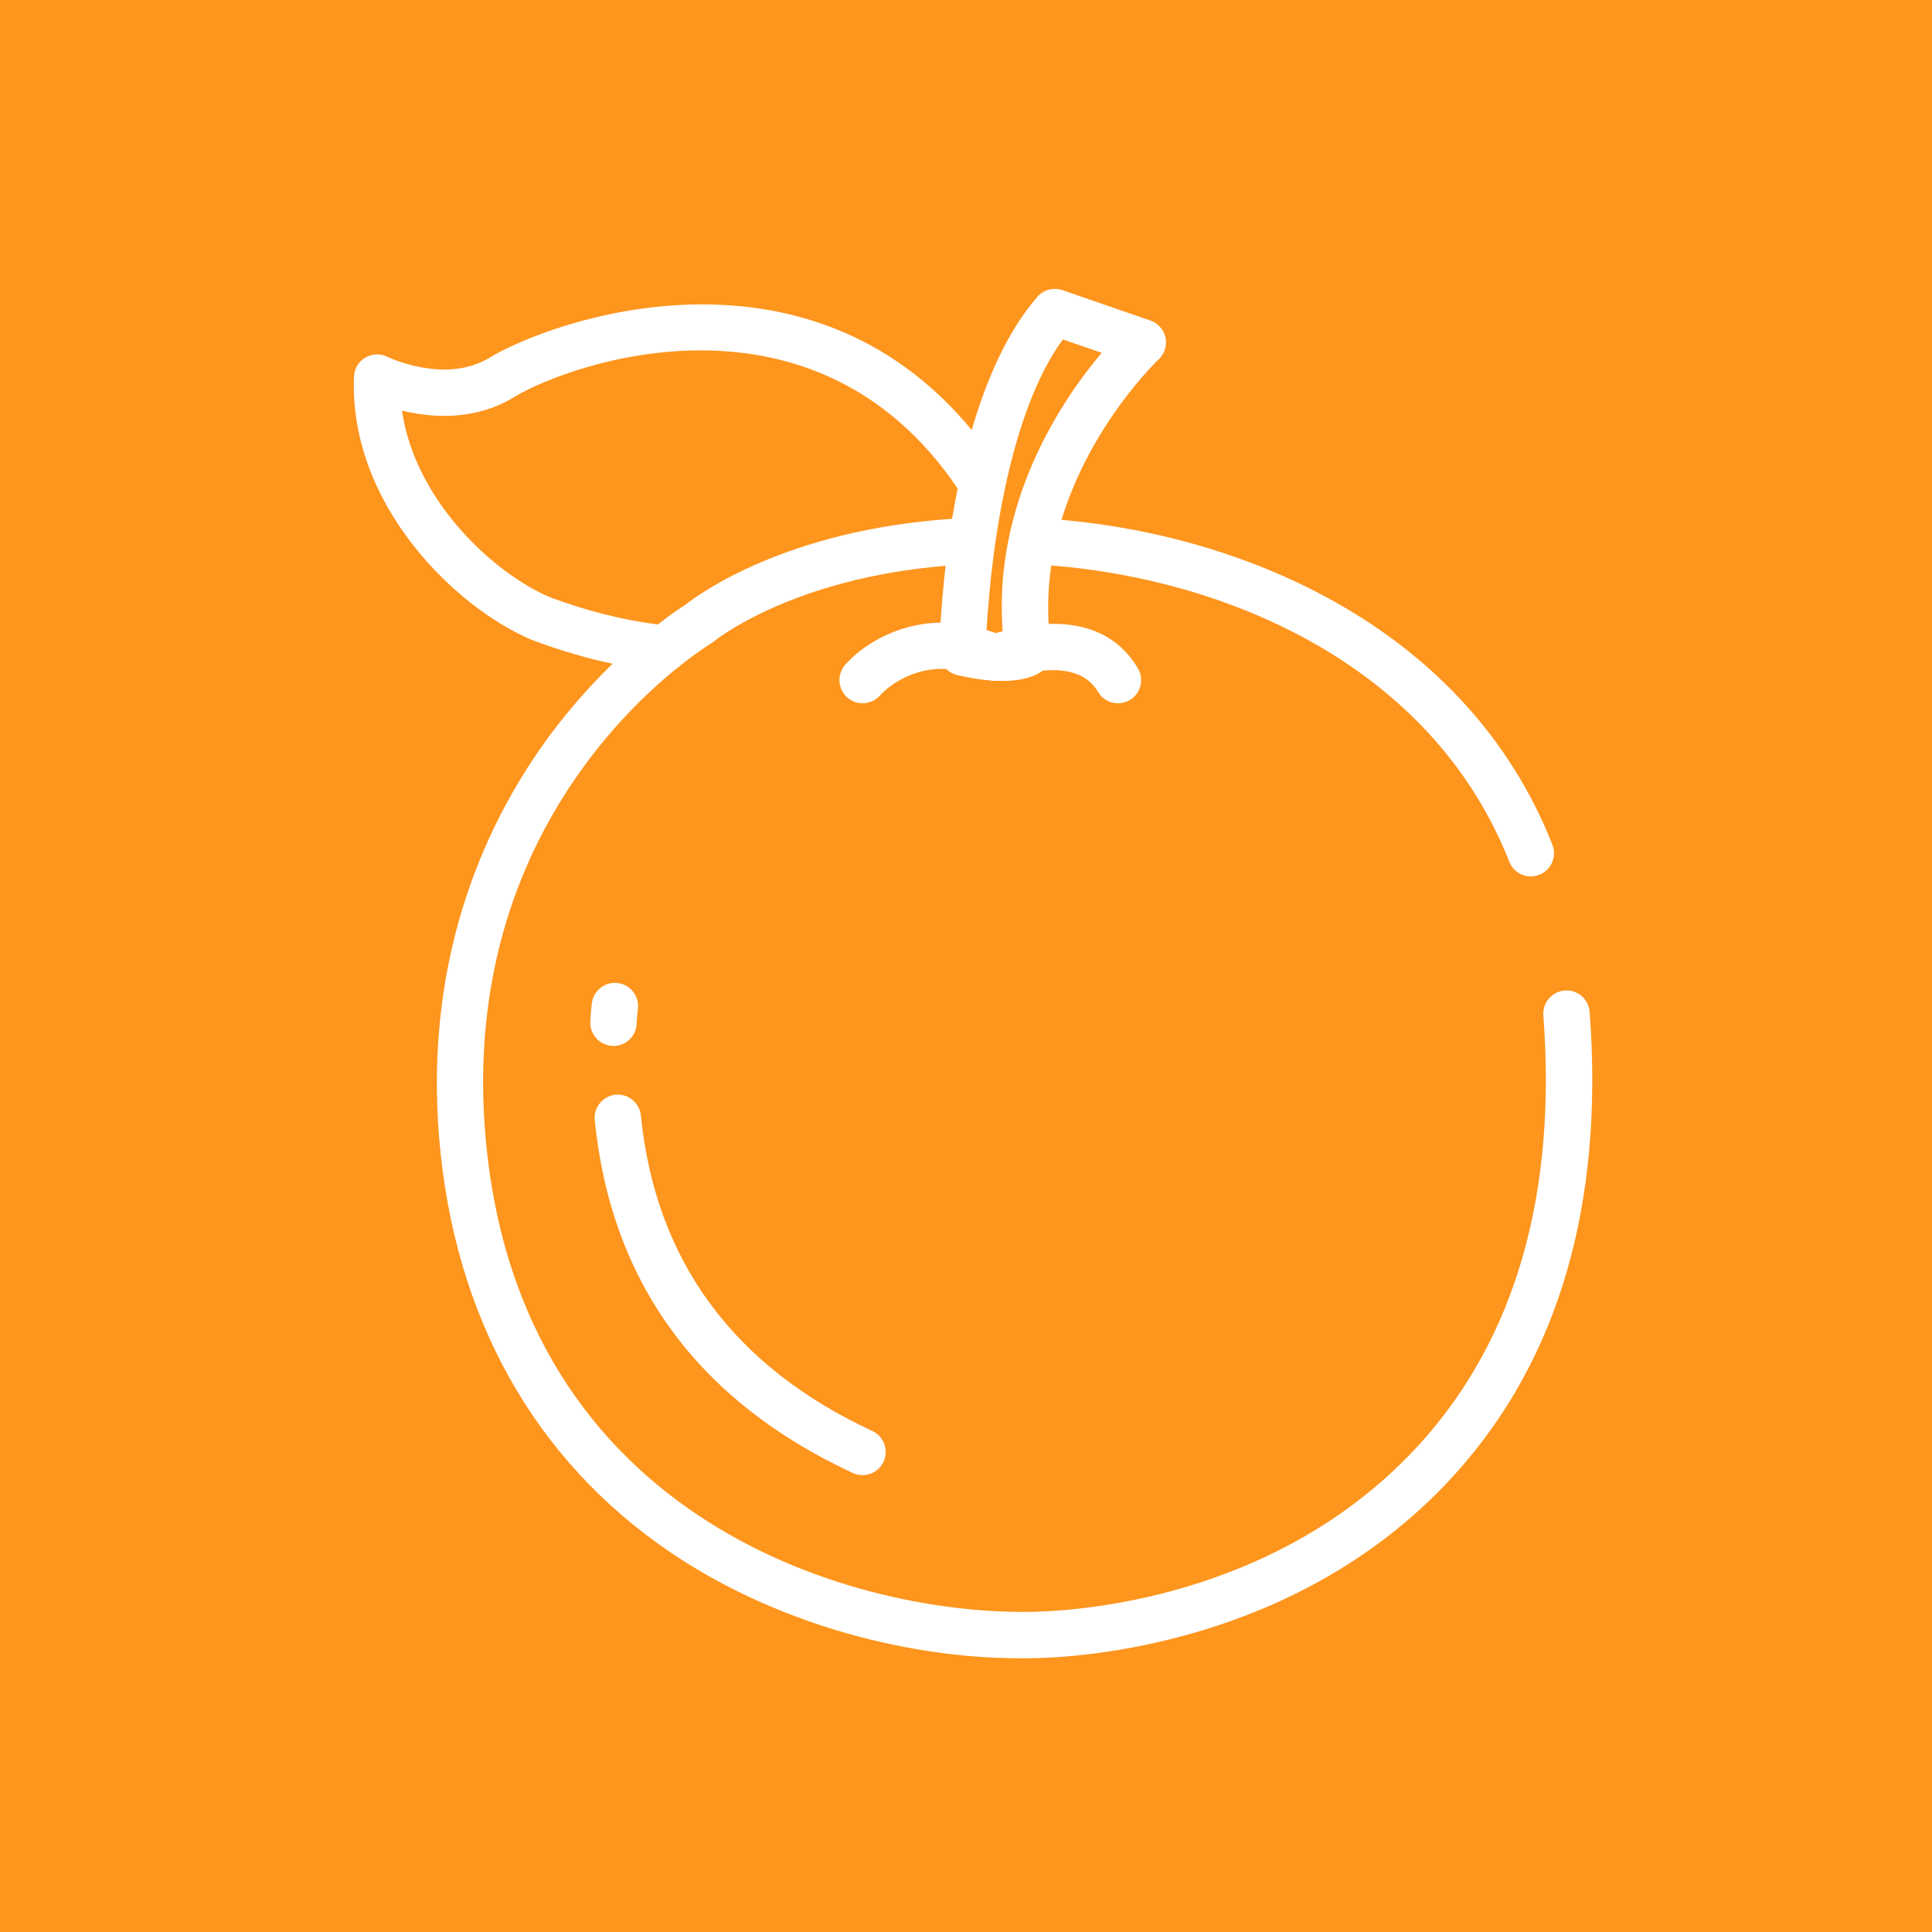
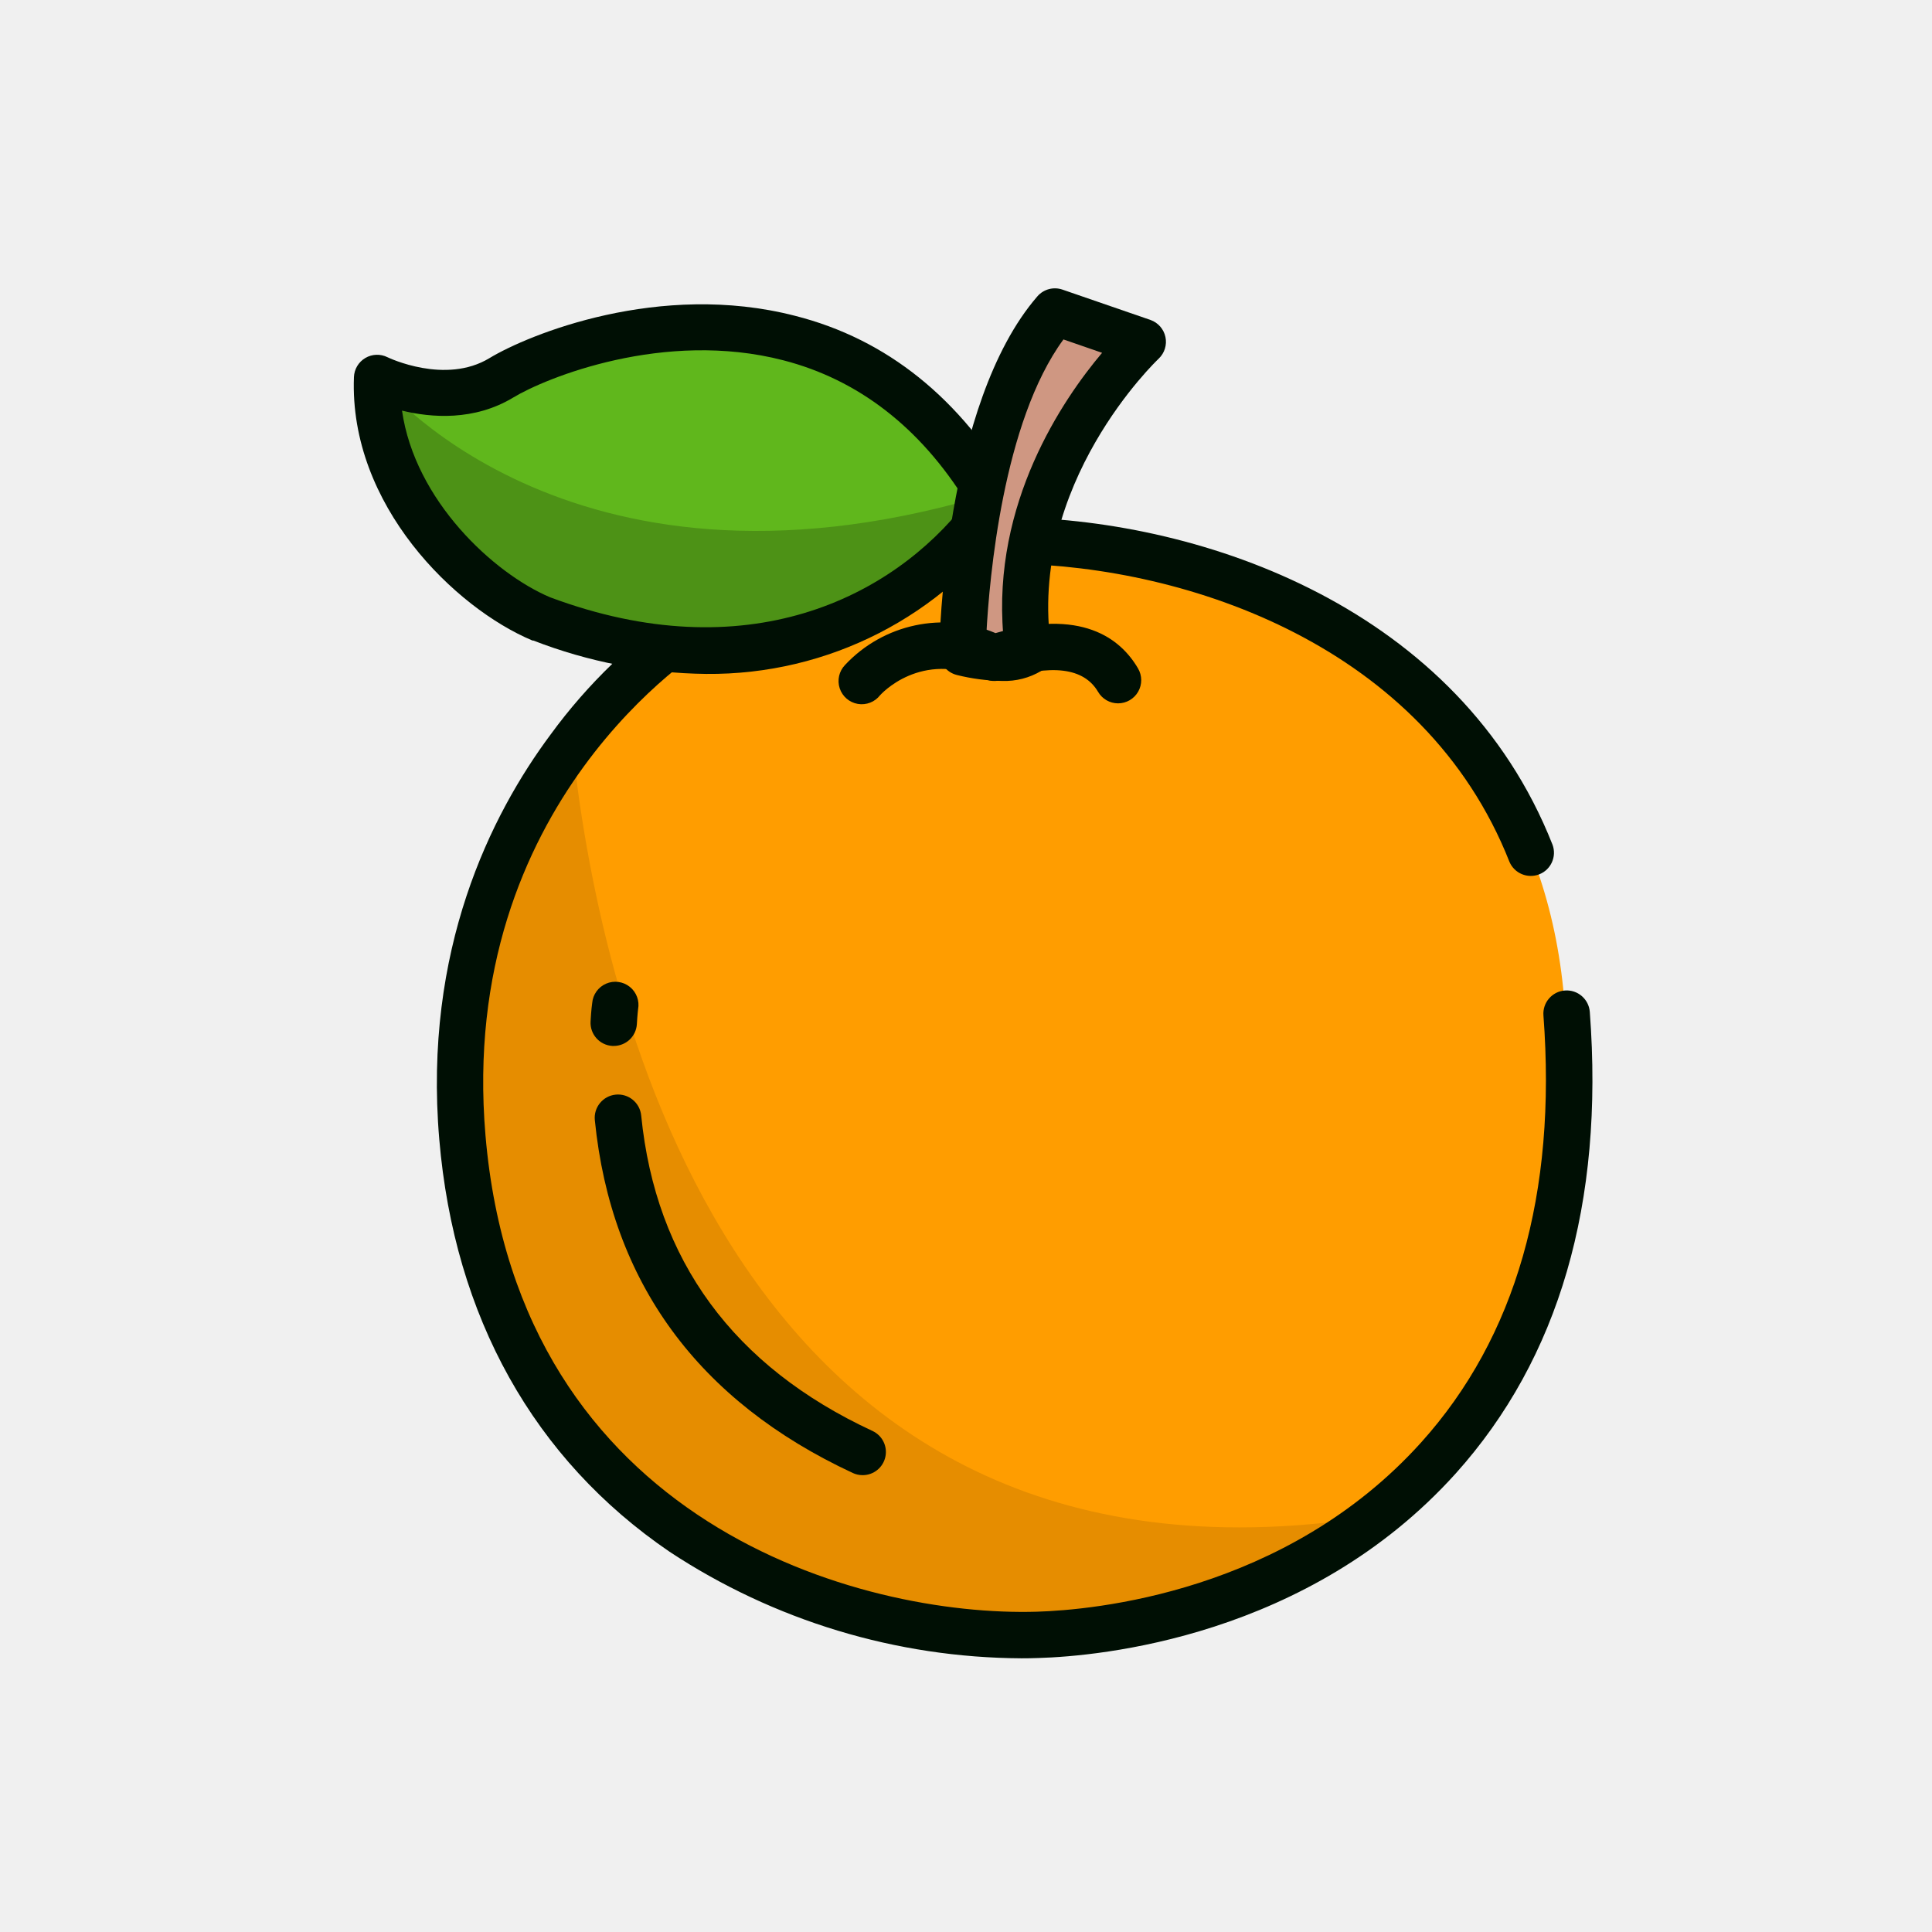
- <svg xmlns="http://www.w3.org/2000/svg" t="1753945733795" class="icon" viewBox="0 0 1024 1024" version="1.1" p-id="35076" width="200" height="200">
-   <rect x="0" y="0" width="1024" height="1024" fill="rgb(254,149,29)" />
+ <svg xmlns="http://www.w3.org/2000/svg" t="1753961706982" class="icon" viewBox="0 0 1024 1024" version="1.1" p-id="87856" width="200" height="200">
  <g transform="scale(0.80) translate(160, 125)">
-     <path d="M893.184 545.434a15.345 15.345 0 0 0-16.486-14.182c-8.448 0.614-14.797 8.038-14.182 16.486 8.909 118.118-18.33 213.248-80.896 282.829-89.805 99.789-217.651 111.104-254.72 112.23-116.685 3.482-343.45-58.01-365.312-315.597-14.643-173.312 81.203-272.486 126.566-309.248 1.178-0.666 2.202-1.536 3.174-2.509 10.752-8.499 18.125-13.107 19.456-13.926 0.666-0.41 1.331-0.87 1.946-1.382 0.512-0.461 51.046-41.83 153.754-50.278-1.741 14.899-2.714 27.802-3.328 37.632-30.208 0.461-53.197 16.333-63.283 28.058a15.386 15.386 0 0 0 1.587 21.658c6.4 5.53 16.128 4.813 21.658-1.587 0.205-0.256 16.486-18.688 43.776-17.408 1.946 1.894 4.352 3.328 7.117 3.994 3.994 0.973 12.134 2.765 21.402 3.533 1.587 0.358 3.226 0.461 4.813 0.307 1.28 0.051 2.509 0.102 3.789 0.102 9.37 0 18.893-1.485 25.754-6.042 0.358-0.256 0.666-0.512 0.973-0.768 17.92-1.69 30.208 2.97 36.71 14.029a15.258 15.258 0 0 0 13.261 7.578 15.319 15.319 0 0 0 13.21-23.091c-8.96-15.309-26.266-30.515-59.187-29.491-0.768-13.414-0.051-26.368 1.741-38.707 114.278 8.909 251.546 64.717 303.462 196.25a15.309 15.309 0 0 0 19.917 8.653c7.885-3.123 11.776-12.032 8.653-19.917-56.422-143.002-202.445-204.493-325.222-215.245 19.405-63.642 63.693-105.677 64.307-106.24 3.942-3.686 5.683-9.165 4.608-14.438a15.462 15.462 0 0 0-10.035-11.366l-58.317-20.122c-5.939-2.048-12.493-0.256-16.589 4.454-20.019 23.04-33.843 55.142-43.469 88.218-109.619-132.864-278.17-72.909-319.539-47.872-29.338 17.766-67.226-0.41-67.533-0.614a15.345 15.345 0 0 0-22.221 13.107c-3.277 84.787 67.174 153.139 118.221 174.592 0.205 0.102 0.358 0.154 0.563 0.205 17.715 6.605 35.277 11.776 52.582 15.411a397.798 397.798 0 0 0-41.114 46.797C165.274 414.669 120.371 504.269 131.021 629.76c9.984 117.555 62.72 212.07 152.576 273.306 65.382 44.595 151.757 70.605 233.114 70.605 3.738 0 7.424-0.051 11.11-0.154 40.141-1.178 178.688-13.517 276.634-122.368 68.454-76.083 98.304-178.893 88.73-305.715z m-349.03-445.542l25.754 8.858c-26.01 30.771-71.987 98.253-65.638 184.474-1.587 0.41-3.072 0.768-4.71 1.229-1.997-0.819-3.994-1.434-5.939-2.048 0.768-13.005 2.355-33.28 5.632-56.474 6.451-44.954 19.251-100.71 44.902-136.038zM204.39 270.694c-37.325-15.821-89.498-64.051-98.048-123.648 19.354 4.71 47.821 7.014 73.83-8.755 38.144-23.091 199.373-80.077 294.298 60.365-1.382 6.81-2.611 13.517-3.686 20.07-110.285 7.373-168.55 50.432-176.896 57.088-2.406 1.536-8.96 5.837-18.074 12.902-23.142-2.918-47.104-8.96-71.424-18.022z" fill="#FFFFFF" p-id="35077" />
-     <path d="M404.992 850.893a15.329 15.329 0 0 0 20.378-7.475c3.584-7.68 0.205-16.845-7.475-20.378-92.109-42.752-143.667-113.05-153.293-208.998a15.447 15.447 0 0 0-16.794-13.773 15.411 15.411 0 0 0-13.773 16.794c10.803 107.52 68.301 186.163 170.957 233.83zM246.477 567.962c8.09 0 14.848-6.298 15.309-14.49 0.358-6.298 0.819-9.882 0.819-9.933 1.126-8.397-4.813-16.128-13.21-17.254-8.346-1.075-16.128 4.813-17.254 13.21-0.051 0.461-0.614 4.762-1.024 12.237a15.35 15.35 0 0 0 14.49 16.179c0.307 0.051 0.563 0.051 0.87 0.051z" fill="#FFFFFF" p-id="35078" />
+     <path d="M302.797 288.358s-176.282 106.445-156.467 340.122c21.606 254.669 240.64 333.824 381.03 329.677s347.546-112.947 350.464-379.904S650.906 235.52 511.13 233.062s-208.333 55.296-208.333 55.296z" fill="#FF9D00" p-id="87857" />
+     <path d="M735.949 881.715C316.928 938.291 235.059 520.294 219.187 368.128c-42.342 55.757-82.944 141.568-72.858 260.352 21.606 254.669 240.64 333.824 381.03 329.677 64.256-1.946 142.387-25.6 208.589-76.442z" fill="#e68d00" p-id="87858" />
+     <path d="M516.71 973.67a427.264 427.264 0 0 1-233.114-70.605C193.741 841.83 141.005 747.52 131.021 629.76 120.371 504.269 165.274 414.72 204.8 361.626a358.042 358.042 0 0 1 89.088-85.811c9.37-7.424 80.742-60.211 217.498-58.112 126.054 2.048 295.322 60.058 357.222 216.986a15.36 15.36 0 0 1-28.57 11.264c-56.32-142.797-212.531-195.635-329.165-197.53-131.584-1.997-197.581 51.2-198.246 51.763a17.766 17.766 0 0 1-1.894 1.331c-6.81 4.147-167.834 104.755-149.094 325.632 21.862 257.587 248.627 319.13 365.312 315.648 37.018-1.126 164.864-12.442 254.669-112.23 62.618-69.581 89.856-164.71 80.947-282.829a15.36 15.36 0 1 1 30.72-2.304c9.574 126.822-20.48 229.632-88.73 305.664-97.946 108.851-236.493 121.19-276.48 122.368-3.942 0.154-7.68 0.205-11.366 0.205z" fill="#000F04" p-id="87859" />
+     <path d="M89.856 125.184s45.107 22.528 82.381 0S396.749 31.027 498.688 208.486c-45.466 64.666-148.019 133.376-299.981 76.493C149.658 264.397 87.04 200.653 89.856 125.184z" fill="#60B71C" p-id="87860" />
+     <path d="M198.707 284.979C340.634 337.92 439.501 281.6 488.96 221.286a85.146 85.146 0 0 0 0-16.947c-275.354 79.821-399.36-79.155-399.36-79.155-2.56 75.469 60.058 139.213 109.107 159.795z" fill="#4d9216" p-id="87861" />
+     <path d="M307.814 321.485a326.502 326.502 0 0 1-114.483-22.118h-0.563c-51.2-21.402-121.549-89.754-118.272-174.541a15.36 15.36 0 0 1 22.221-13.158c0.717 0.358 38.349 18.33 67.533 0.614 25.907-15.667 112.64-51.2 202.445-28.058 60.877 15.411 109.773 54.784 145.306 116.634a15.36 15.36 0 0 1-0.768 16.486 246.016 246.016 0 0 1-203.418 104.141z m-103.424-50.79c129.997 48.538 226.406 0.666 275.866-63.078-30.72-49.51-71.68-81.101-121.242-93.901-79.053-20.48-157.594 11.725-178.842 24.576-26.01 15.77-54.477 13.466-73.83 8.755 8.55 59.597 60.723 107.827 98.048 123.648z" fill="#000F04" p-id="87862" />
+     <path d="M538.931 81.92l58.317 20.07S503.603 188.672 521.267 307.2c-11.776 7.834-43.622 0-43.622 0s2.458-157.747 61.286-225.28z" fill="#CF9782" p-id="87863" />
+     <path d="M504.013 326.144a133.12 133.12 0 0 1-30.054-3.942 15.36 15.36 0 0 1-11.674-15.36c0-6.656 3.226-164.25 65.024-235.52a15.36 15.36 0 0 1 16.589-4.454l58.368 20.122a15.36 15.36 0 0 1 5.427 25.6c-0.87 0.819-87.45 82.995-71.219 191.898a15.36 15.36 0 0 1-6.707 15.053 47.411 47.411 0 0 1-25.754 6.605z m-10.24-31.539a87.04 87.04 0 0 0 10.906 0.819c-7.322-87.04 39.27-155.648 65.485-186.675l-25.6-8.858c-40.141 54.682-49.101 158.413-51.046 194.714z" fill="#000F04" p-id="87864" />
+     <path d="M580.762 340.992a15.36 15.36 0 0 1-13.261-7.629c-9.37-15.974-30.72-18.688-64.051-7.936a15.36 15.36 0 0 1-11.162-0.666c-42.291-19.558-68.915 10.547-69.222 10.854a15.36 15.36 0 1 1-23.245-20.019 88.934 88.934 0 0 1 99.738-21.146c56.781-16.589 82.688 3.328 94.413 23.398a15.36 15.36 0 0 1-13.21 23.142zM411.443 852.326a15.36 15.36 0 0 1-6.451-1.434c-102.4-47.667-160.154-126.31-170.906-233.779a15.36 15.36 0 1 1 30.72-3.072c9.574 95.898 61.133 166.246 153.242 208.998a15.36 15.36 0 0 1-6.451 29.286zM246.477 567.962H245.76a15.36 15.36 0 0 1-14.49-16.179c0.41-7.475 0.973-11.776 1.075-12.237a15.36 15.36 0 1 1 30.413 4.045s-0.461 3.635-0.819 9.933a15.36 15.36 0 0 1-15.462 14.438z" fill="#000F04" p-id="87865" />
  </g>
</svg>
